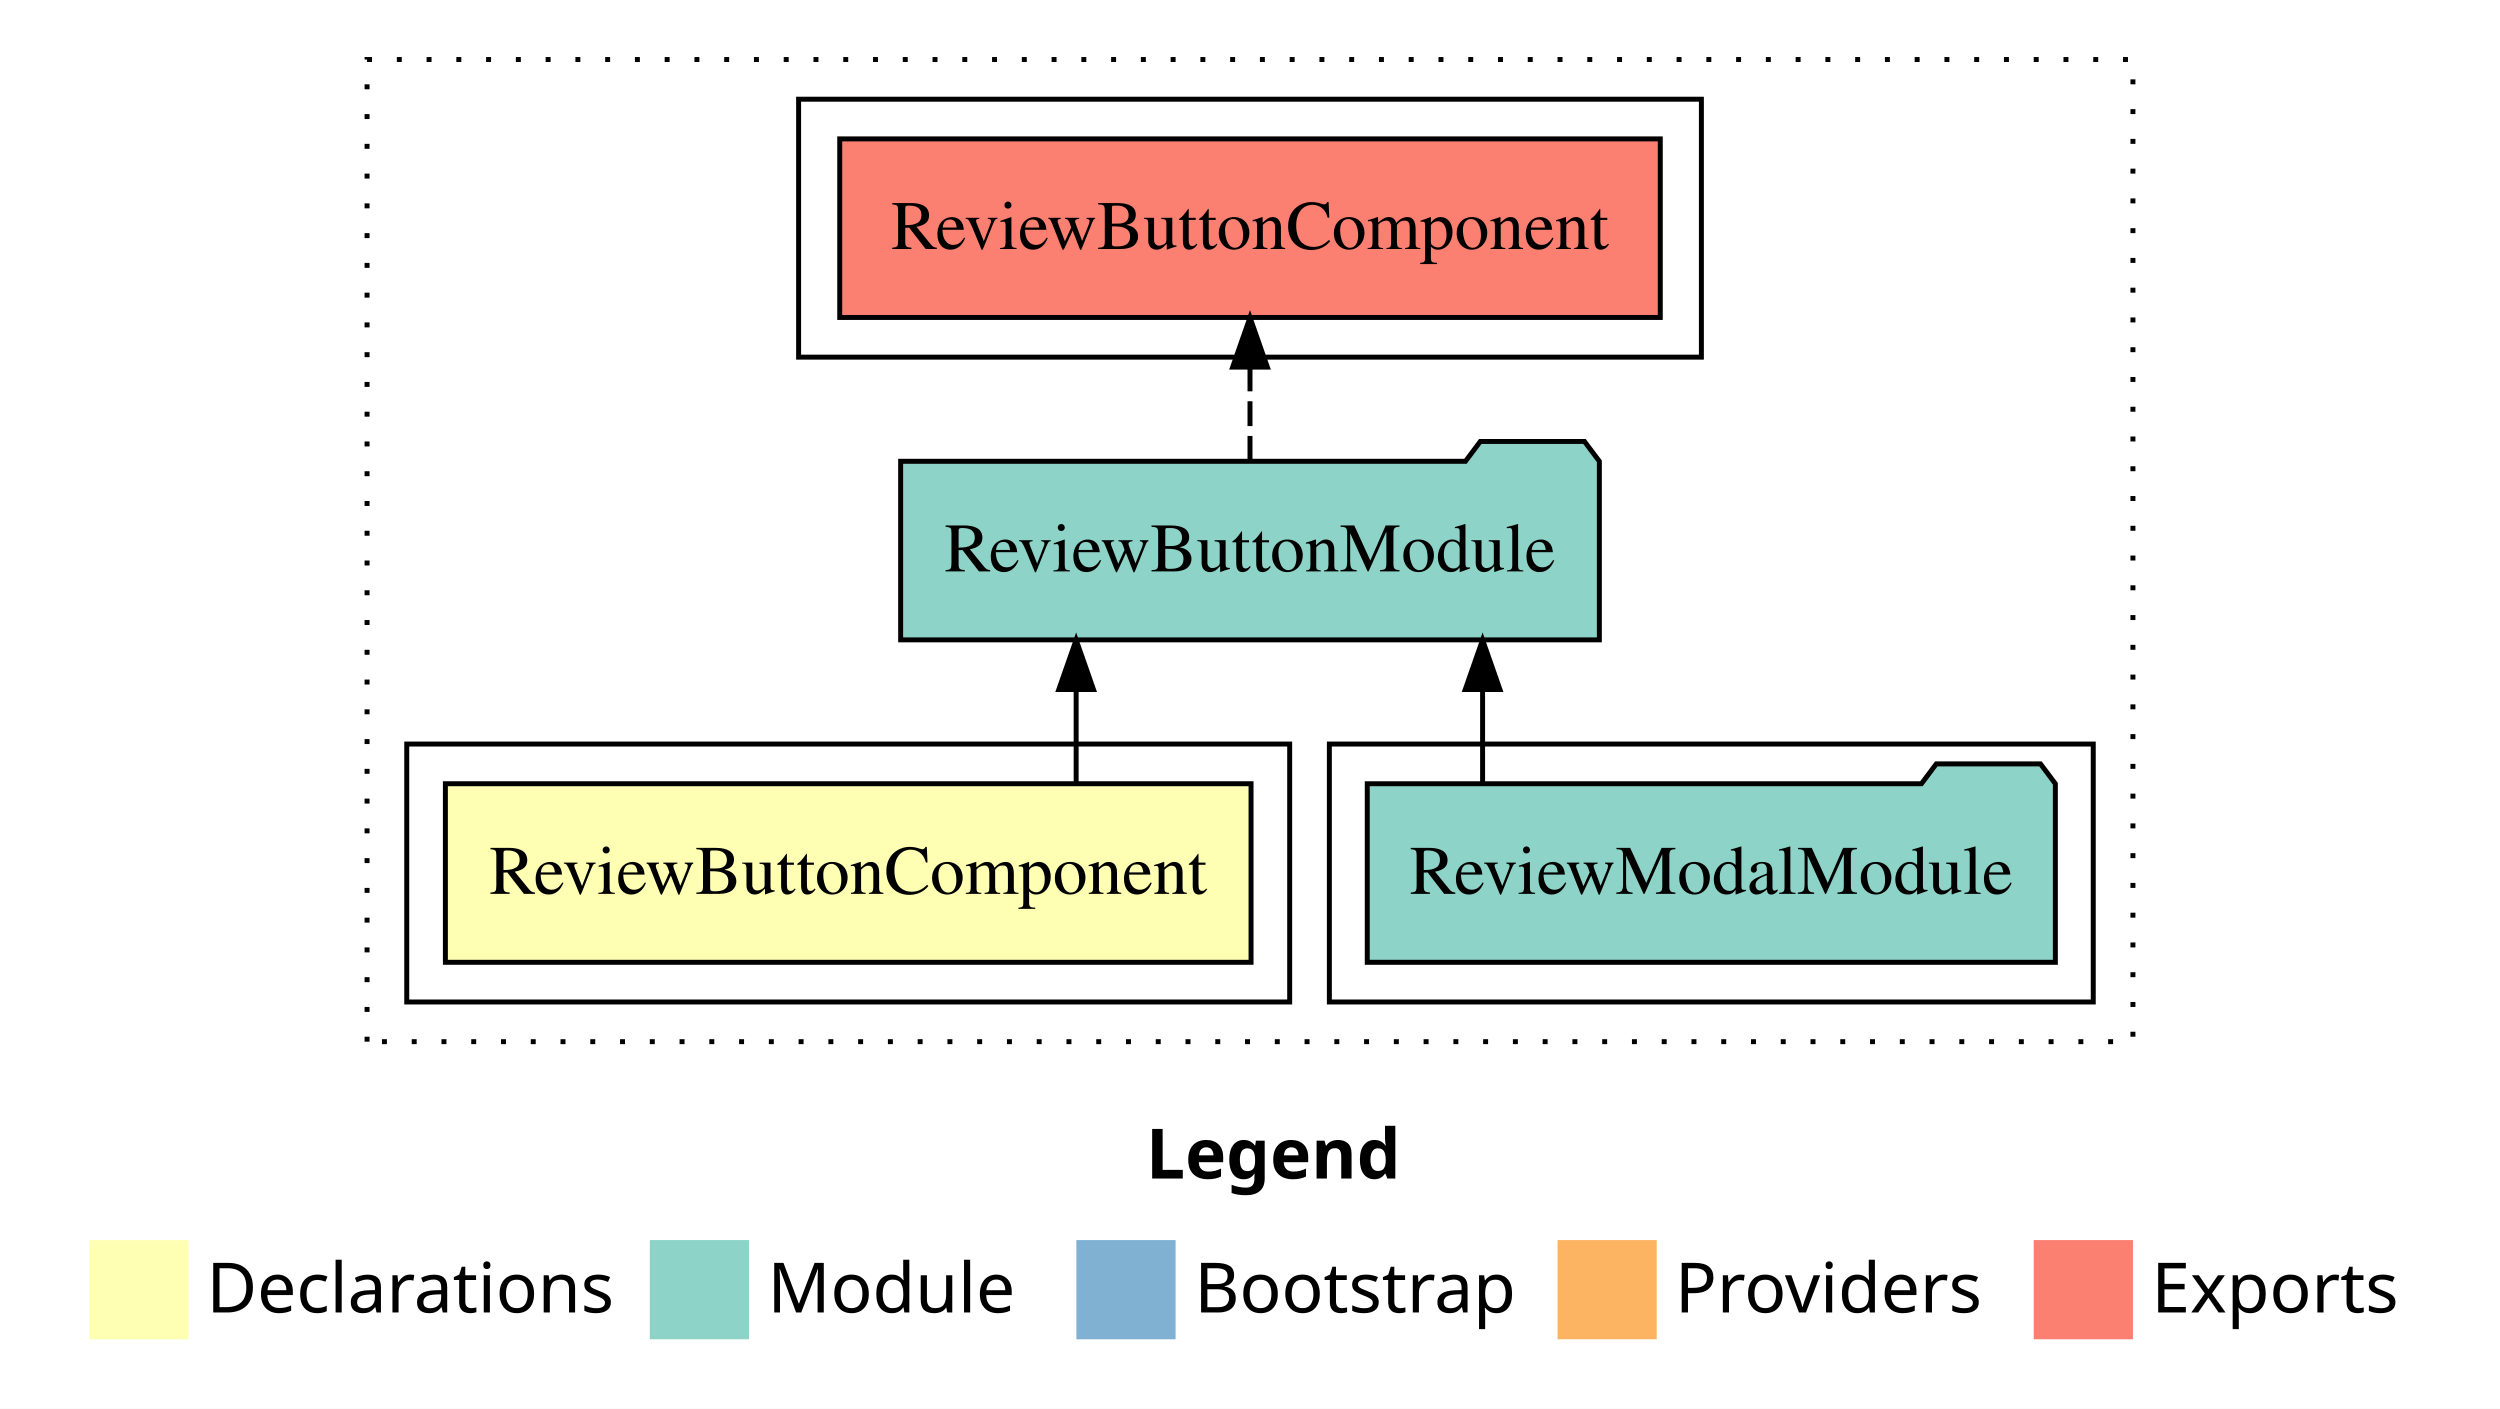
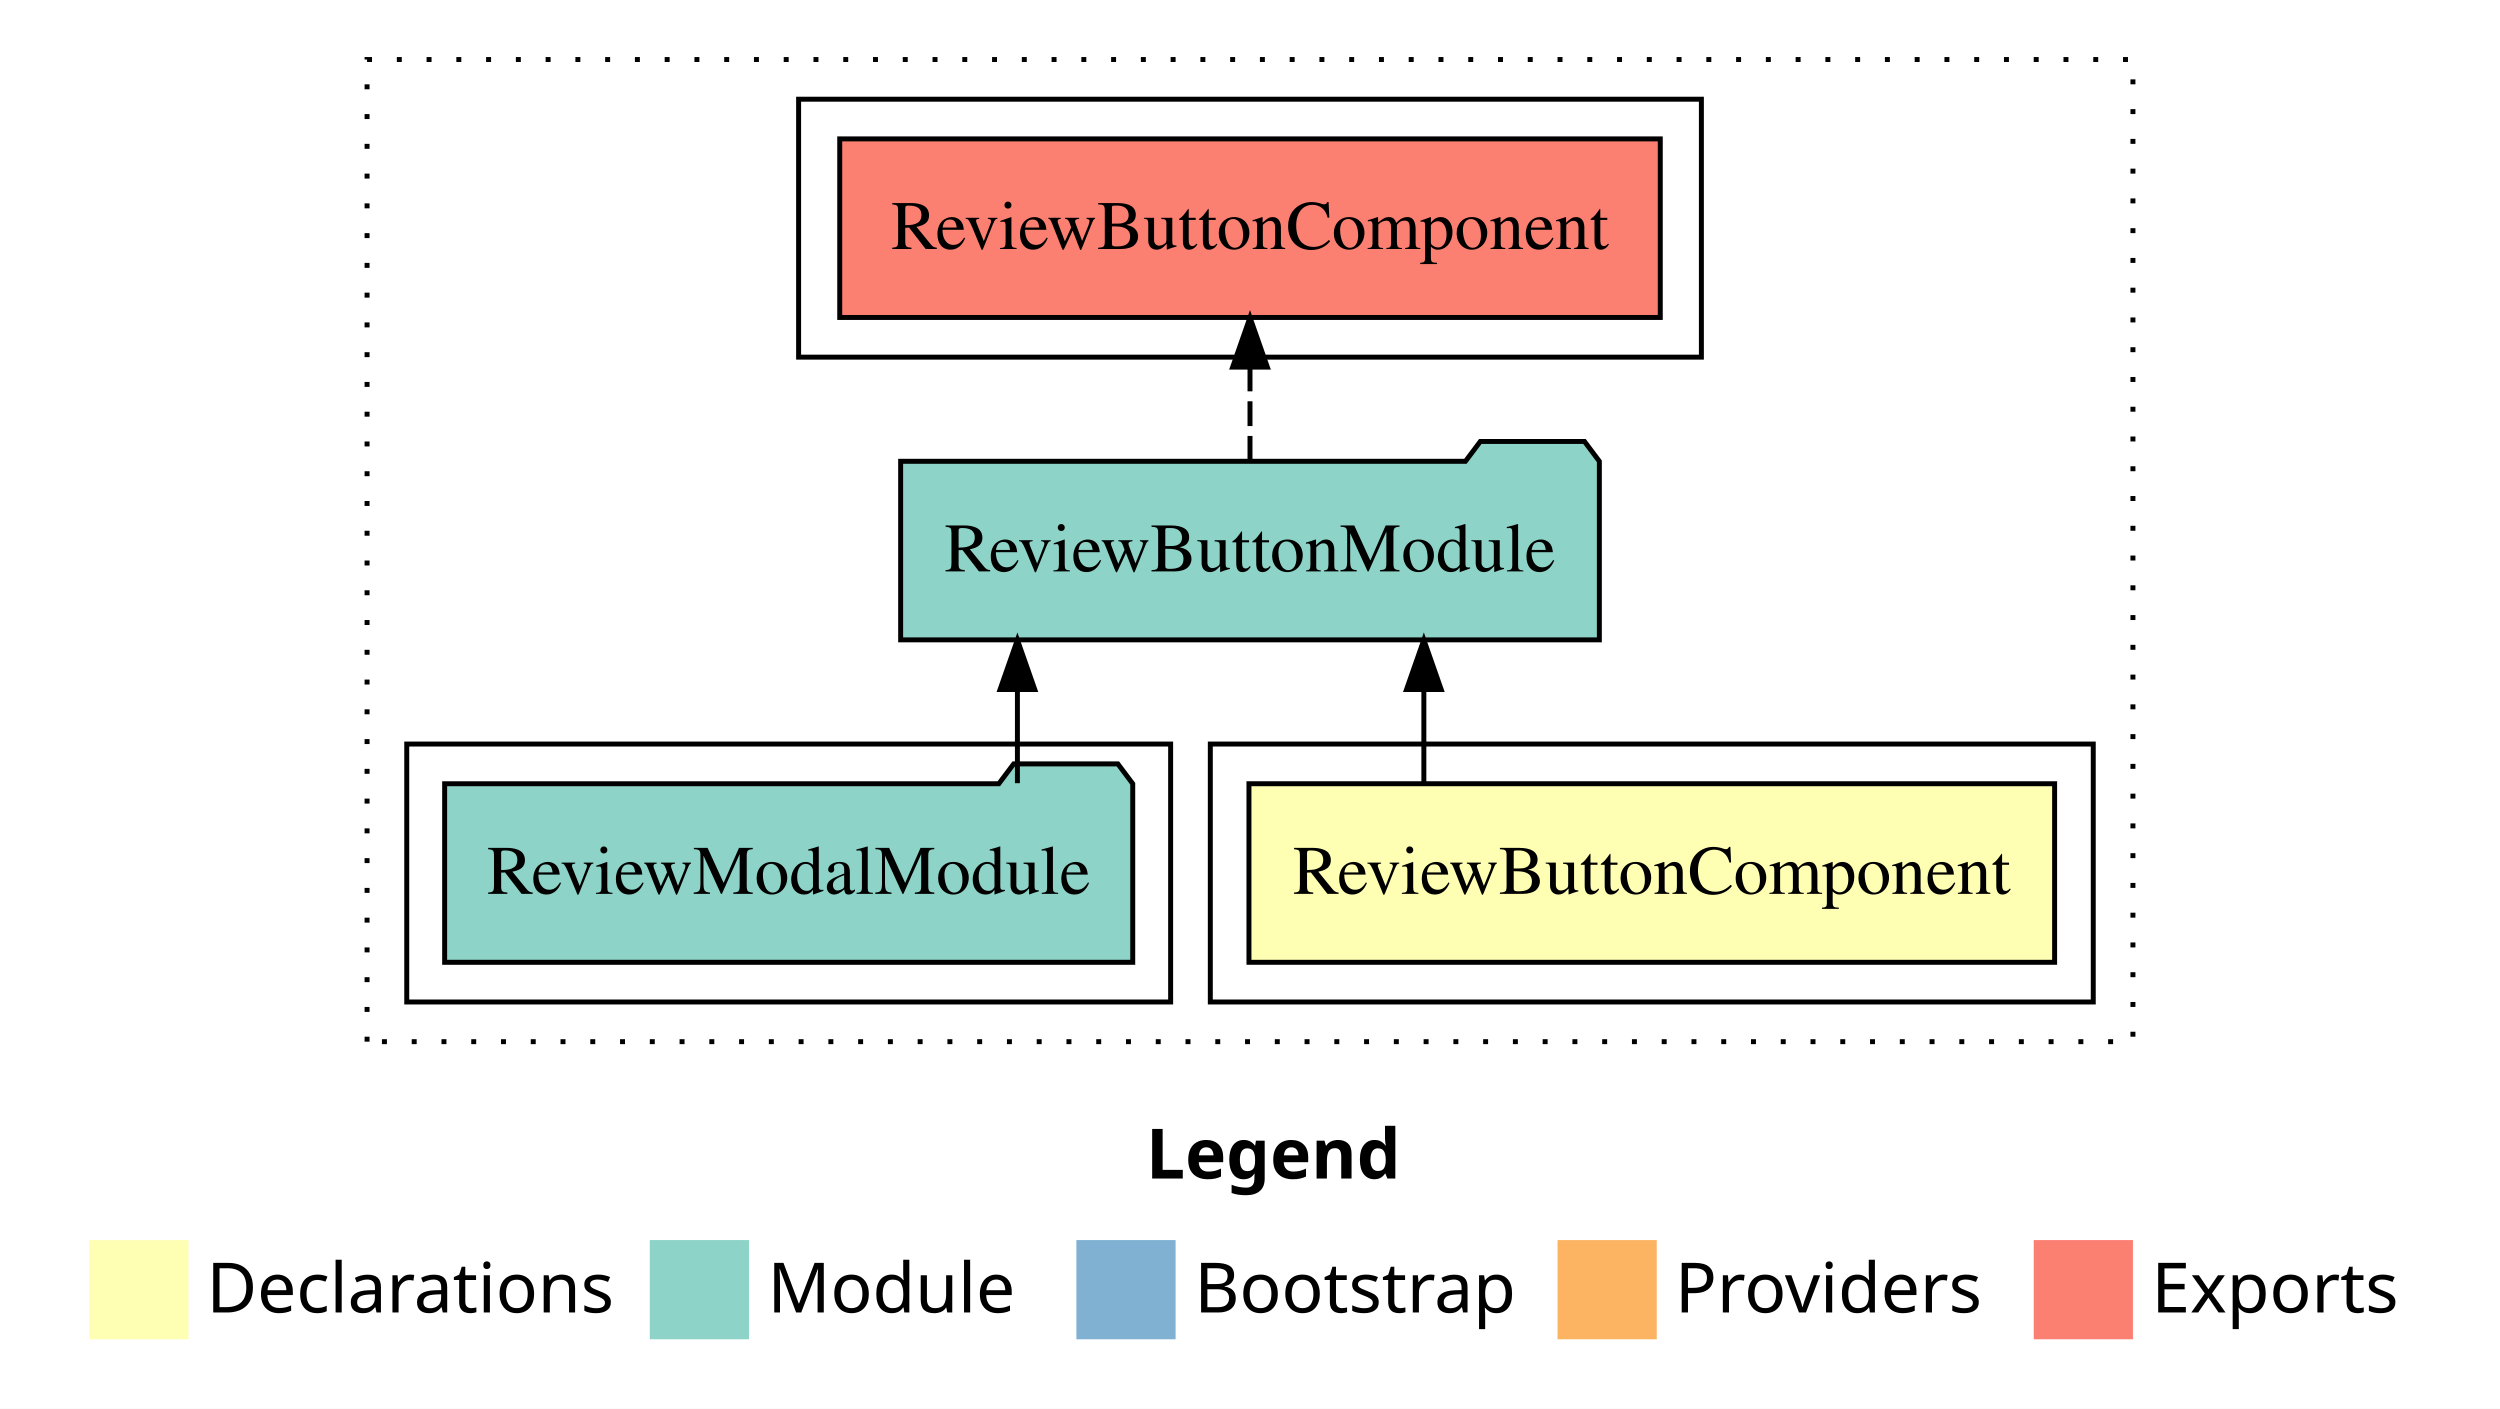
<svg xmlns="http://www.w3.org/2000/svg" width="504pt" height="284pt" viewBox="0.00 0.00 504.00 284.00">
  <g id="graph0" class="graph" transform="scale(1 1) rotate(0) translate(4 280)">
    <polygon fill="white" stroke="transparent" points="-4,4 -4,-280 500,-280 500,4 -4,4" />
    <text text-anchor="start" x="227.01" y="-42.4" font-family="Times-12" font-weight="bold" font-size="14.00">Legend</text>
    <polygon fill="#ffffb3" stroke="transparent" points="14,-10 14,-30 34,-30 34,-10 14,-10" />
    <text text-anchor="start" x="37.63" y="-15.4" font-family="Times-12" font-size="14.00">  Declarations</text>
    <polygon fill="#8dd3c7" stroke="transparent" points="127,-10 127,-30 147,-30 147,-10 127,-10" />
    <text text-anchor="start" x="150.73" y="-15.4" font-family="Times-12" font-size="14.00">  Module</text>
    <polygon fill="#80b1d3" stroke="transparent" points="213,-10 213,-30 233,-30 233,-10 213,-10" />
    <text text-anchor="start" x="236.78" y="-15.4" font-family="Times-12" font-size="14.00">  Bootstrap</text>
    <polygon fill="#fdb462" stroke="transparent" points="310,-10 310,-30 330,-30 330,-10 310,-10" />
    <text text-anchor="start" x="333.67" y="-15.4" font-family="Times-12" font-size="14.00">  Providers</text>
    <polygon fill="#fb8072" stroke="transparent" points="406,-10 406,-30 426,-30 426,-10 406,-10" />
    <text text-anchor="start" x="429.73" y="-15.4" font-family="Times-12" font-size="14.00">  Exports</text>
    <g id="clust1" class="cluster">
      <polygon fill="none" stroke="black" stroke-dasharray="1,5" points="70,-70 70,-268 426,-268 426,-70 70,-70" />
    </g>
+     <g id="clust2" class="cluster">
+       <polygon fill="none" stroke="black" points="240,-78 240,-130 418,-130 418,-78 240,-78" />
+     </g>
    <g id="clust4" class="cluster">
-       <polygon fill="none" stroke="black" points="264,-78 264,-130 418,-130 418,-78 264,-78" />
-     </g>
-     <g id="clust2" class="cluster">
-       <polygon fill="none" stroke="black" points="78,-78 78,-130 256,-130 256,-78 78,-78" />
+       <polygon fill="none" stroke="black" points="78,-78 78,-130 232,-130 232,-78 78,-78" />
    </g>
    <g id="clust5" class="cluster">
      <polygon fill="none" stroke="black" points="157,-208 157,-260 339,-260 339,-208 157,-208" />
    </g>
    <g id="node1" class="node">
-       <polygon fill="#ffffb3" stroke="black" points="248.21,-122 85.79,-122 85.79,-86 248.21,-86 248.21,-122" />
-       <text text-anchor="middle" x="167" y="-99.8" font-family="Times,serif" font-size="14.00">ReviewButtonComponent</text>
+       <polygon fill="#ffffb3" stroke="black" points="410.21,-122 247.79,-122 247.79,-86 410.21,-86 410.21,-122" />
+       <text text-anchor="middle" x="329" y="-99.8" font-family="Times,serif" font-size="14.00">ReviewButtonComponent</text>
    </g>
    <g id="node2" class="node">
      <polygon fill="#8dd3c7" stroke="black" points="318.43,-187 315.43,-191 294.43,-191 291.43,-187 177.57,-187 177.57,-151 318.43,-151 318.43,-187" />
      <text text-anchor="middle" x="248" y="-164.8" font-family="Times,serif" font-size="14.00">ReviewButtonModule</text>
    </g>
    <g id="edge1" class="edge">
-       <path fill="none" stroke="black" d="M212.95,-122.11C212.95,-122.11 212.95,-140.99 212.95,-140.99" />
-       <polygon fill="black" stroke="black" points="209.45,-140.99 212.95,-150.99 216.45,-140.99 209.45,-140.99" />
+       <path fill="none" stroke="black" d="M283.05,-122.11C283.05,-122.11 283.05,-140.99 283.05,-140.99" />
+       <polygon fill="black" stroke="black" points="279.55,-140.99 283.05,-150.99 286.55,-140.99 279.55,-140.99" />
    </g>
    <g id="node4" class="node">
      <polygon fill="#fb8072" stroke="black" points="330.71,-252 165.29,-252 165.29,-216 330.71,-216 330.71,-252" />
      <text text-anchor="middle" x="248" y="-229.8" font-family="Times,serif" font-size="14.00">ReviewButtonComponent </text>
    </g>
    <g id="edge3" class="edge">
      <path fill="none" stroke="black" stroke-dasharray="5,2" d="M248,-187.11C248,-187.11 248,-205.99 248,-205.99" />
      <polygon fill="black" stroke="black" points="244.5,-205.99 248,-215.99 251.5,-205.99 244.5,-205.99" />
    </g>
    <g id="node3" class="node">
-       <polygon fill="#8dd3c7" stroke="black" points="410.36,-122 407.36,-126 386.36,-126 383.36,-122 271.64,-122 271.64,-86 410.36,-86 410.36,-122" />
-       <text text-anchor="middle" x="341" y="-99.8" font-family="Times,serif" font-size="14.00">ReviewModalModule</text>
+       <polygon fill="#8dd3c7" stroke="black" points="224.36,-122 221.36,-126 200.36,-126 197.36,-122 85.64,-122 85.64,-86 224.36,-86 224.36,-122" />
+       <text text-anchor="middle" x="155" y="-99.8" font-family="Times,serif" font-size="14.00">ReviewModalModule</text>
    </g>
    <g id="edge2" class="edge">
-       <path fill="none" stroke="black" d="M294.89,-122.11C294.89,-122.11 294.89,-140.99 294.89,-140.99" />
-       <polygon fill="black" stroke="black" points="291.39,-140.99 294.89,-150.99 298.39,-140.99 291.39,-140.99" />
+       <path fill="none" stroke="black" d="M201.11,-122.11C201.11,-122.11 201.11,-140.99 201.11,-140.99" />
+       <polygon fill="black" stroke="black" points="197.61,-140.99 201.11,-150.99 204.61,-140.99 197.61,-140.99" />
    </g>
  </g>
</svg>
